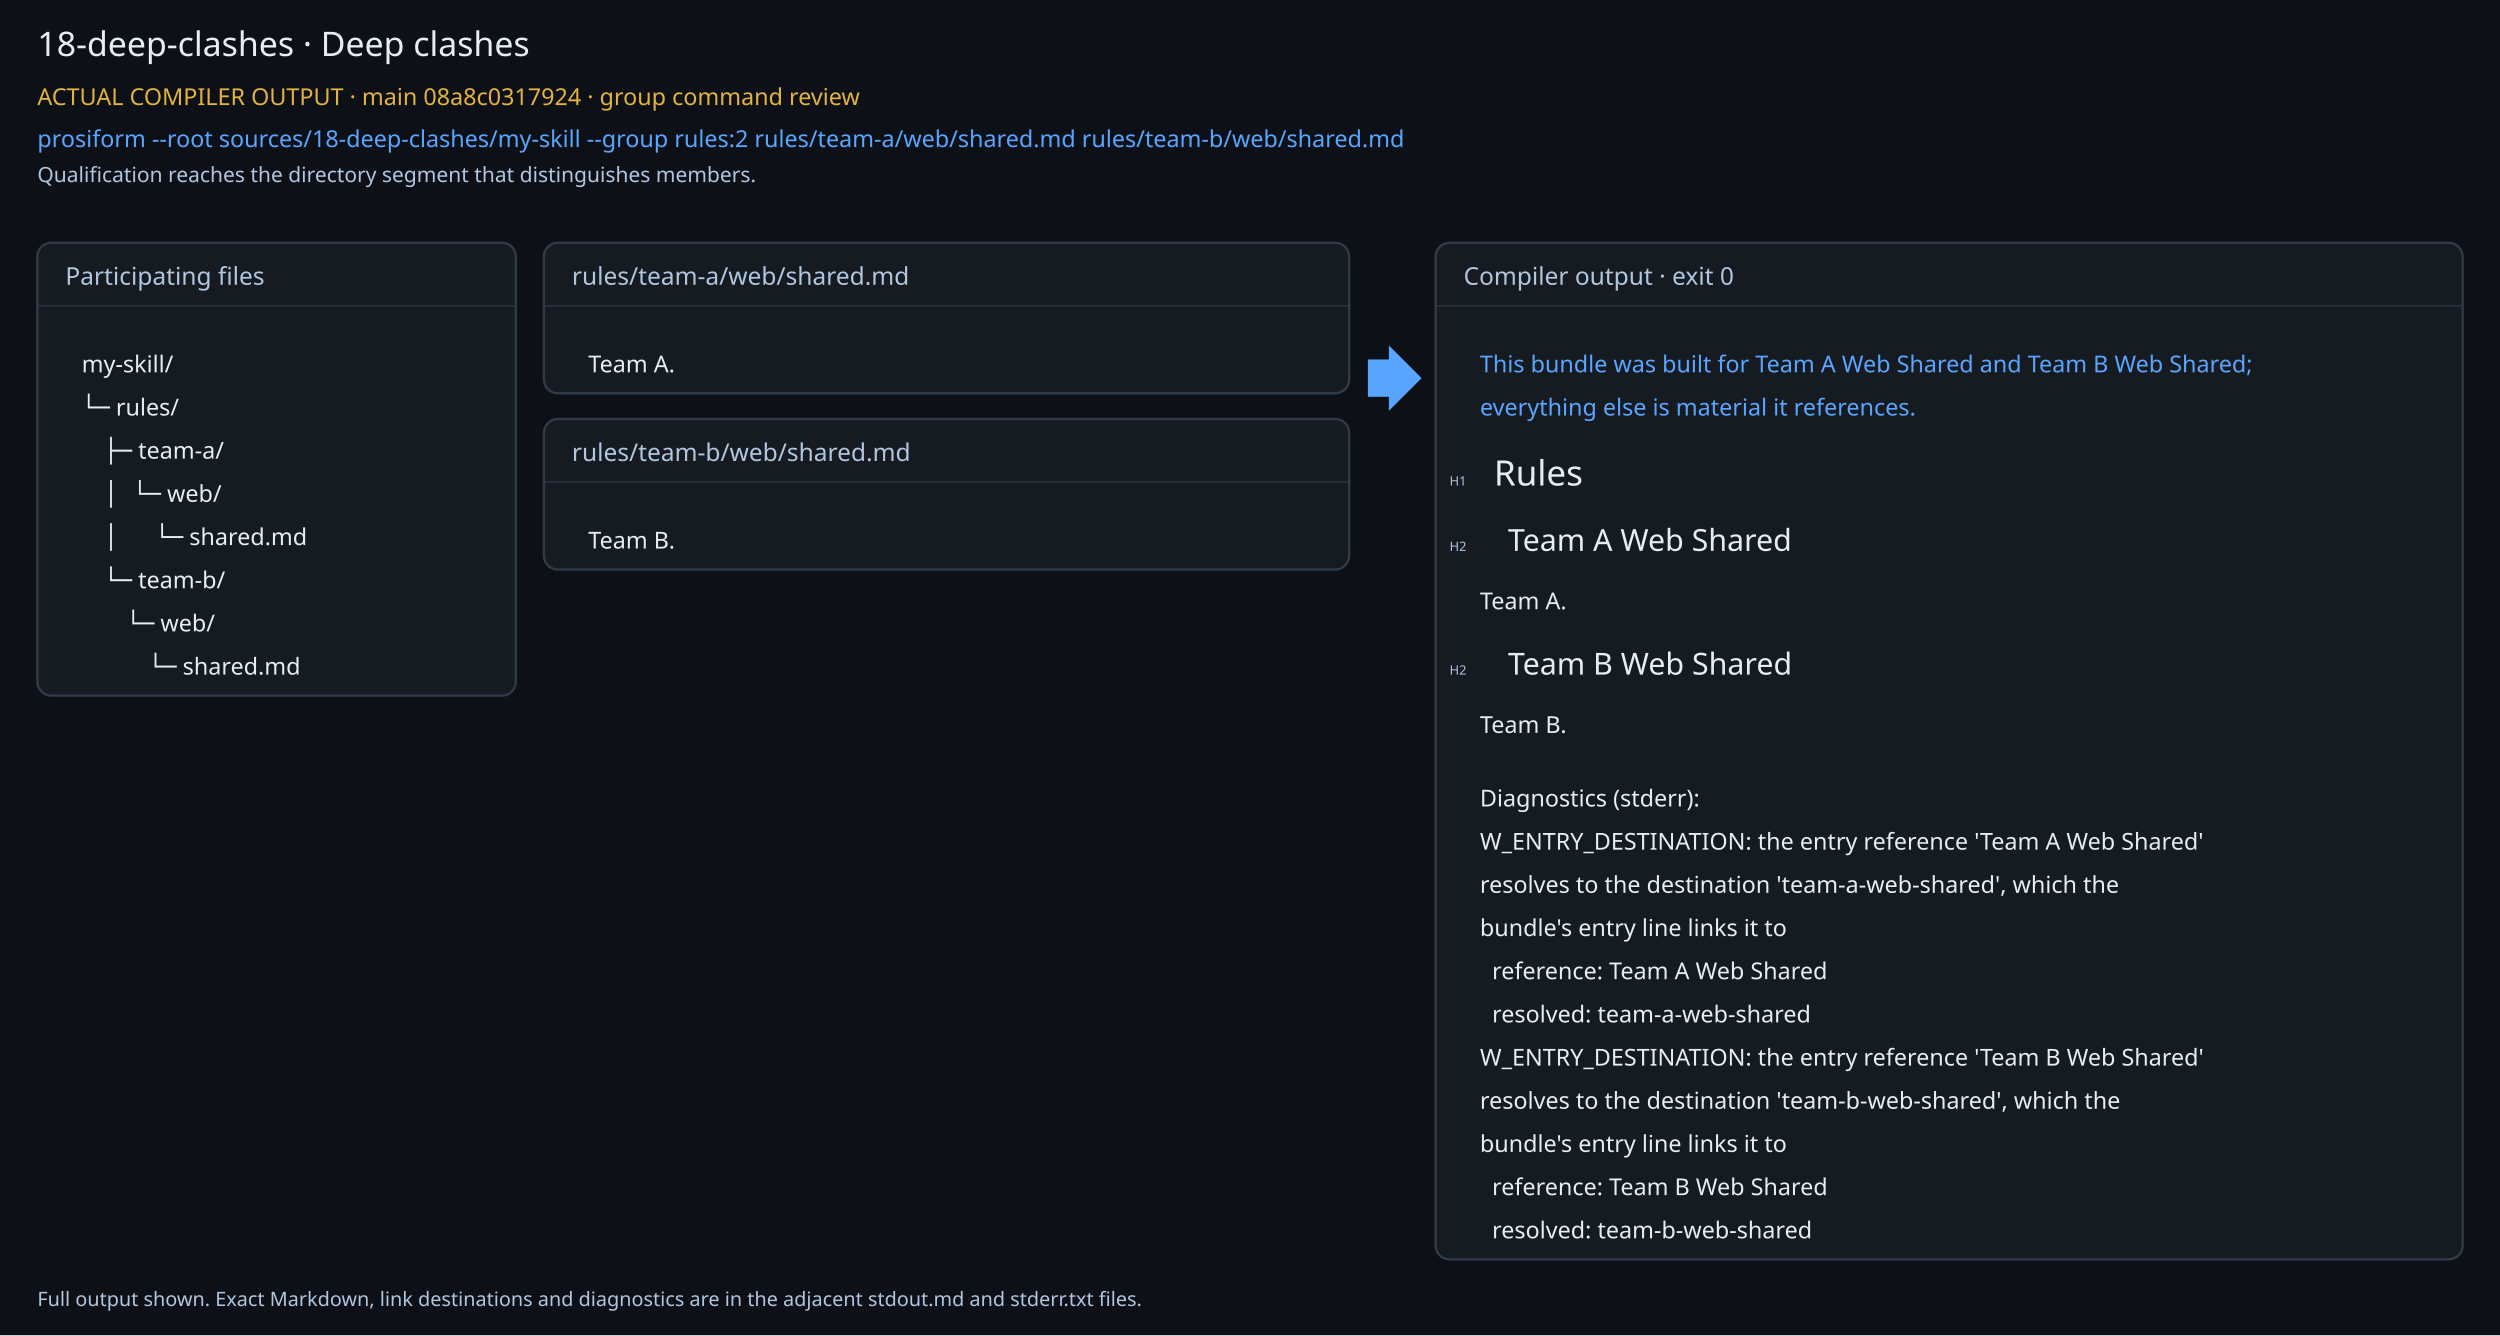
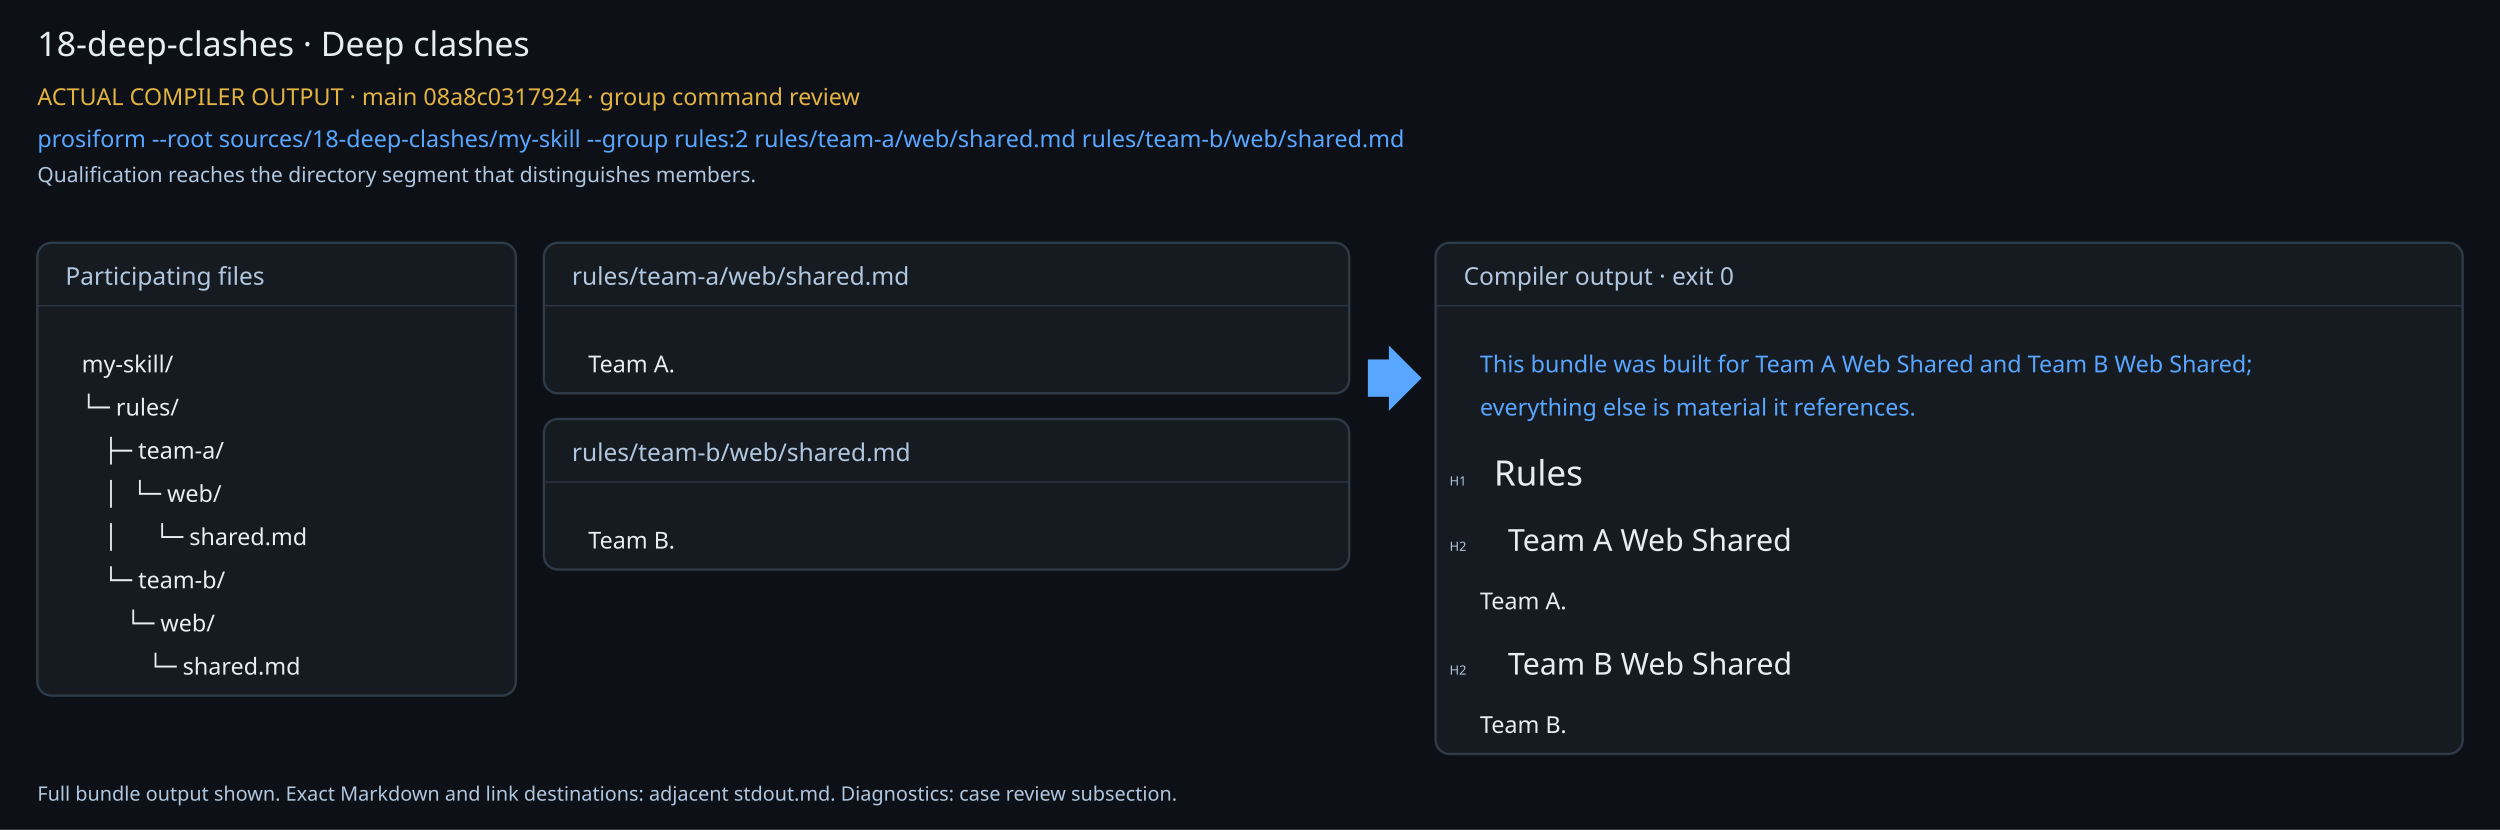
- <svg xmlns="http://www.w3.org/2000/svg" width="2142" height="1144" viewBox="0 0 2142 1144" role="img" aria-labelledby="title desc">
-   <rect width="2142" height="1144" fill="#0d1117" />
+ <svg xmlns="http://www.w3.org/2000/svg" width="2142" height="711" viewBox="0 0 2142 711" role="img" aria-labelledby="title desc">
+   <rect width="2142" height="711" fill="#0d1117" />
  <g font-family="IBM Plex Mono" xml:space="preserve">
    <text x="32" y="48" font-size="29" fill="#e6edf3" font-weight="400">18-deep-clashes · Deep clashes</text>
    <text x="32" y="90" font-size="20" fill="#e3b341" font-weight="400">ACTUAL COMPILER OUTPUT · main 08a8c0317924 · group command review</text>
    <text x="32" y="126" font-size="20" fill="#58a6ff" font-weight="400">prosiform --root sources/18-deep-clashes/my-skill --group rules:2 rules/team-a/web/shared.md rules/team-b/web/shared.md</text>
    <text x="32" y="156" font-size="18" fill="#b1c6df" font-weight="400">Qualification reaches the directory segment that distinguishes members.</text>
    <rect x="32" y="208" width="410" height="388" rx="12" fill="#161b22" stroke="#303b49" stroke-width="2" />
    <text x="56" y="244" font-size="21" fill="#b1c6df" font-weight="400">Participating files</text>
    <path d="M32 262 H442" stroke="#303b49" />
    <text x="70" y="319" font-size="20" fill="#e6edf3" font-weight="400">my-skill/</text>
    <text x="70" y="356" font-size="20" fill="#e6edf3" font-weight="400">└─ rules/</text>
    <text x="70" y="393" font-size="20" fill="#e6edf3" font-weight="400">   ├─ team-a/</text>
    <text x="70" y="430" font-size="20" fill="#e6edf3" font-weight="400">   │  └─ web/</text>
    <text x="70" y="467" font-size="20" fill="#e6edf3" font-weight="400">   │     └─ shared.md</text>
    <text x="70" y="504" font-size="20" fill="#e6edf3" font-weight="400">   └─ team-b/</text>
    <text x="70" y="541" font-size="20" fill="#e6edf3" font-weight="400">      └─ web/</text>
    <text x="70" y="578" font-size="20" fill="#e6edf3" font-weight="400">         └─ shared.md</text>
    <rect x="466" y="208" width="690" height="129" rx="12" fill="#161b22" stroke="#303b49" stroke-width="2" />
    <text x="490" y="244" font-size="21" fill="#b1c6df" font-weight="400">rules/team-a/web/shared.md</text>
    <path d="M466 262 H1156" stroke="#303b49" />
    <text x="504" y="319" font-size="20" fill="#e6edf3" font-weight="400">Team A.</text>
    <rect x="466" y="359" width="690" height="129" rx="12" fill="#161b22" stroke="#303b49" stroke-width="2" />
    <text x="490" y="395" font-size="21" fill="#b1c6df" font-weight="400">rules/team-b/web/shared.md</text>
    <path d="M466 413 H1156" stroke="#303b49" />
    <text x="504" y="470" font-size="20" fill="#e6edf3" font-weight="400">Team B.</text>
-     <rect x="1230" y="208" width="880" height="871" rx="12" fill="#161b22" stroke="#303b49" stroke-width="2" />
+     <rect x="1230" y="208" width="880" height="438" rx="12" fill="#161b22" stroke="#303b49" stroke-width="2" />
    <text x="1254" y="244" font-size="21" fill="#b1c6df" font-weight="400">Compiler output · exit 0</text>
    <path d="M1230 262 H2110" stroke="#303b49" />
    <text x="1268" y="319" font-size="20" fill="#58a6ff" font-weight="400">This bundle was built for Team A Web Shared and Team B Web Shared;</text>
    <text x="1268" y="356" font-size="20" fill="#58a6ff" font-weight="400">everything else is material it references.</text>
    <text x="1242" y="416" font-size="11" fill="#b1c6df" font-weight="400">H1</text>
    <text x="1280" y="416" font-size="30" fill="#e6edf3" font-weight="500">Rules</text>
    <text x="1242" y="472" font-size="11" fill="#b1c6df" font-weight="400">H2</text>
    <text x="1292" y="472" font-size="26" fill="#e6edf3" font-weight="500">Team A Web Shared</text>
    <text x="1268" y="522" font-size="20" fill="#e6edf3" font-weight="400">Team A.</text>
    <text x="1242" y="578" font-size="11" fill="#b1c6df" font-weight="400">H2</text>
    <text x="1292" y="578" font-size="26" fill="#e6edf3" font-weight="500">Team B Web Shared</text>
    <text x="1268" y="628" font-size="20" fill="#e6edf3" font-weight="400">Team B.</text>
-     <text x="1268" y="691" font-size="20" fill="#e6edf3" font-weight="400">Diagnostics (stderr):</text>
-     <text x="1268" y="728" font-size="20" fill="#e6edf3" font-weight="400">W_ENTRY_DESTINATION: the entry reference 'Team A Web Shared'</text>
-     <text x="1268" y="765" font-size="20" fill="#e6edf3" font-weight="400">resolves to the destination 'team-a-web-shared', which the</text>
-     <text x="1268" y="802" font-size="20" fill="#e6edf3" font-weight="400">bundle's entry line links it to</text>
-     <text x="1268" y="839" font-size="20" fill="#e6edf3" font-weight="400">  reference: Team A Web Shared</text>
-     <text x="1268" y="876" font-size="20" fill="#e6edf3" font-weight="400">  resolved: team-a-web-shared</text>
-     <text x="1268" y="913" font-size="20" fill="#e6edf3" font-weight="400">W_ENTRY_DESTINATION: the entry reference 'Team B Web Shared'</text>
-     <text x="1268" y="950" font-size="20" fill="#e6edf3" font-weight="400">resolves to the destination 'team-b-web-shared', which the</text>
-     <text x="1268" y="987" font-size="20" fill="#e6edf3" font-weight="400">bundle's entry line links it to</text>
-     <text x="1268" y="1024" font-size="20" fill="#e6edf3" font-weight="400">  reference: Team B Web Shared</text>
-     <text x="1268" y="1061" font-size="20" fill="#e6edf3" font-weight="400">  resolved: team-b-web-shared</text>
    <path d="M1172 308 H1190 V296 L1218 324 L1190 352 V340 H1172Z" fill="#58a6ff" />
-     <text x="32" y="1119" font-size="17" fill="#b1c6df" font-weight="400">Full output shown. Exact Markdown, link destinations and diagnostics are in the adjacent stdout.md and stderr.txt files.</text>
+     <text x="32" y="686" font-size="17" fill="#b1c6df" font-weight="400">Full bundle output shown. Exact Markdown and link destinations: adjacent stdout.md. Diagnostics: case review subsection.</text>
  </g>
</svg>
